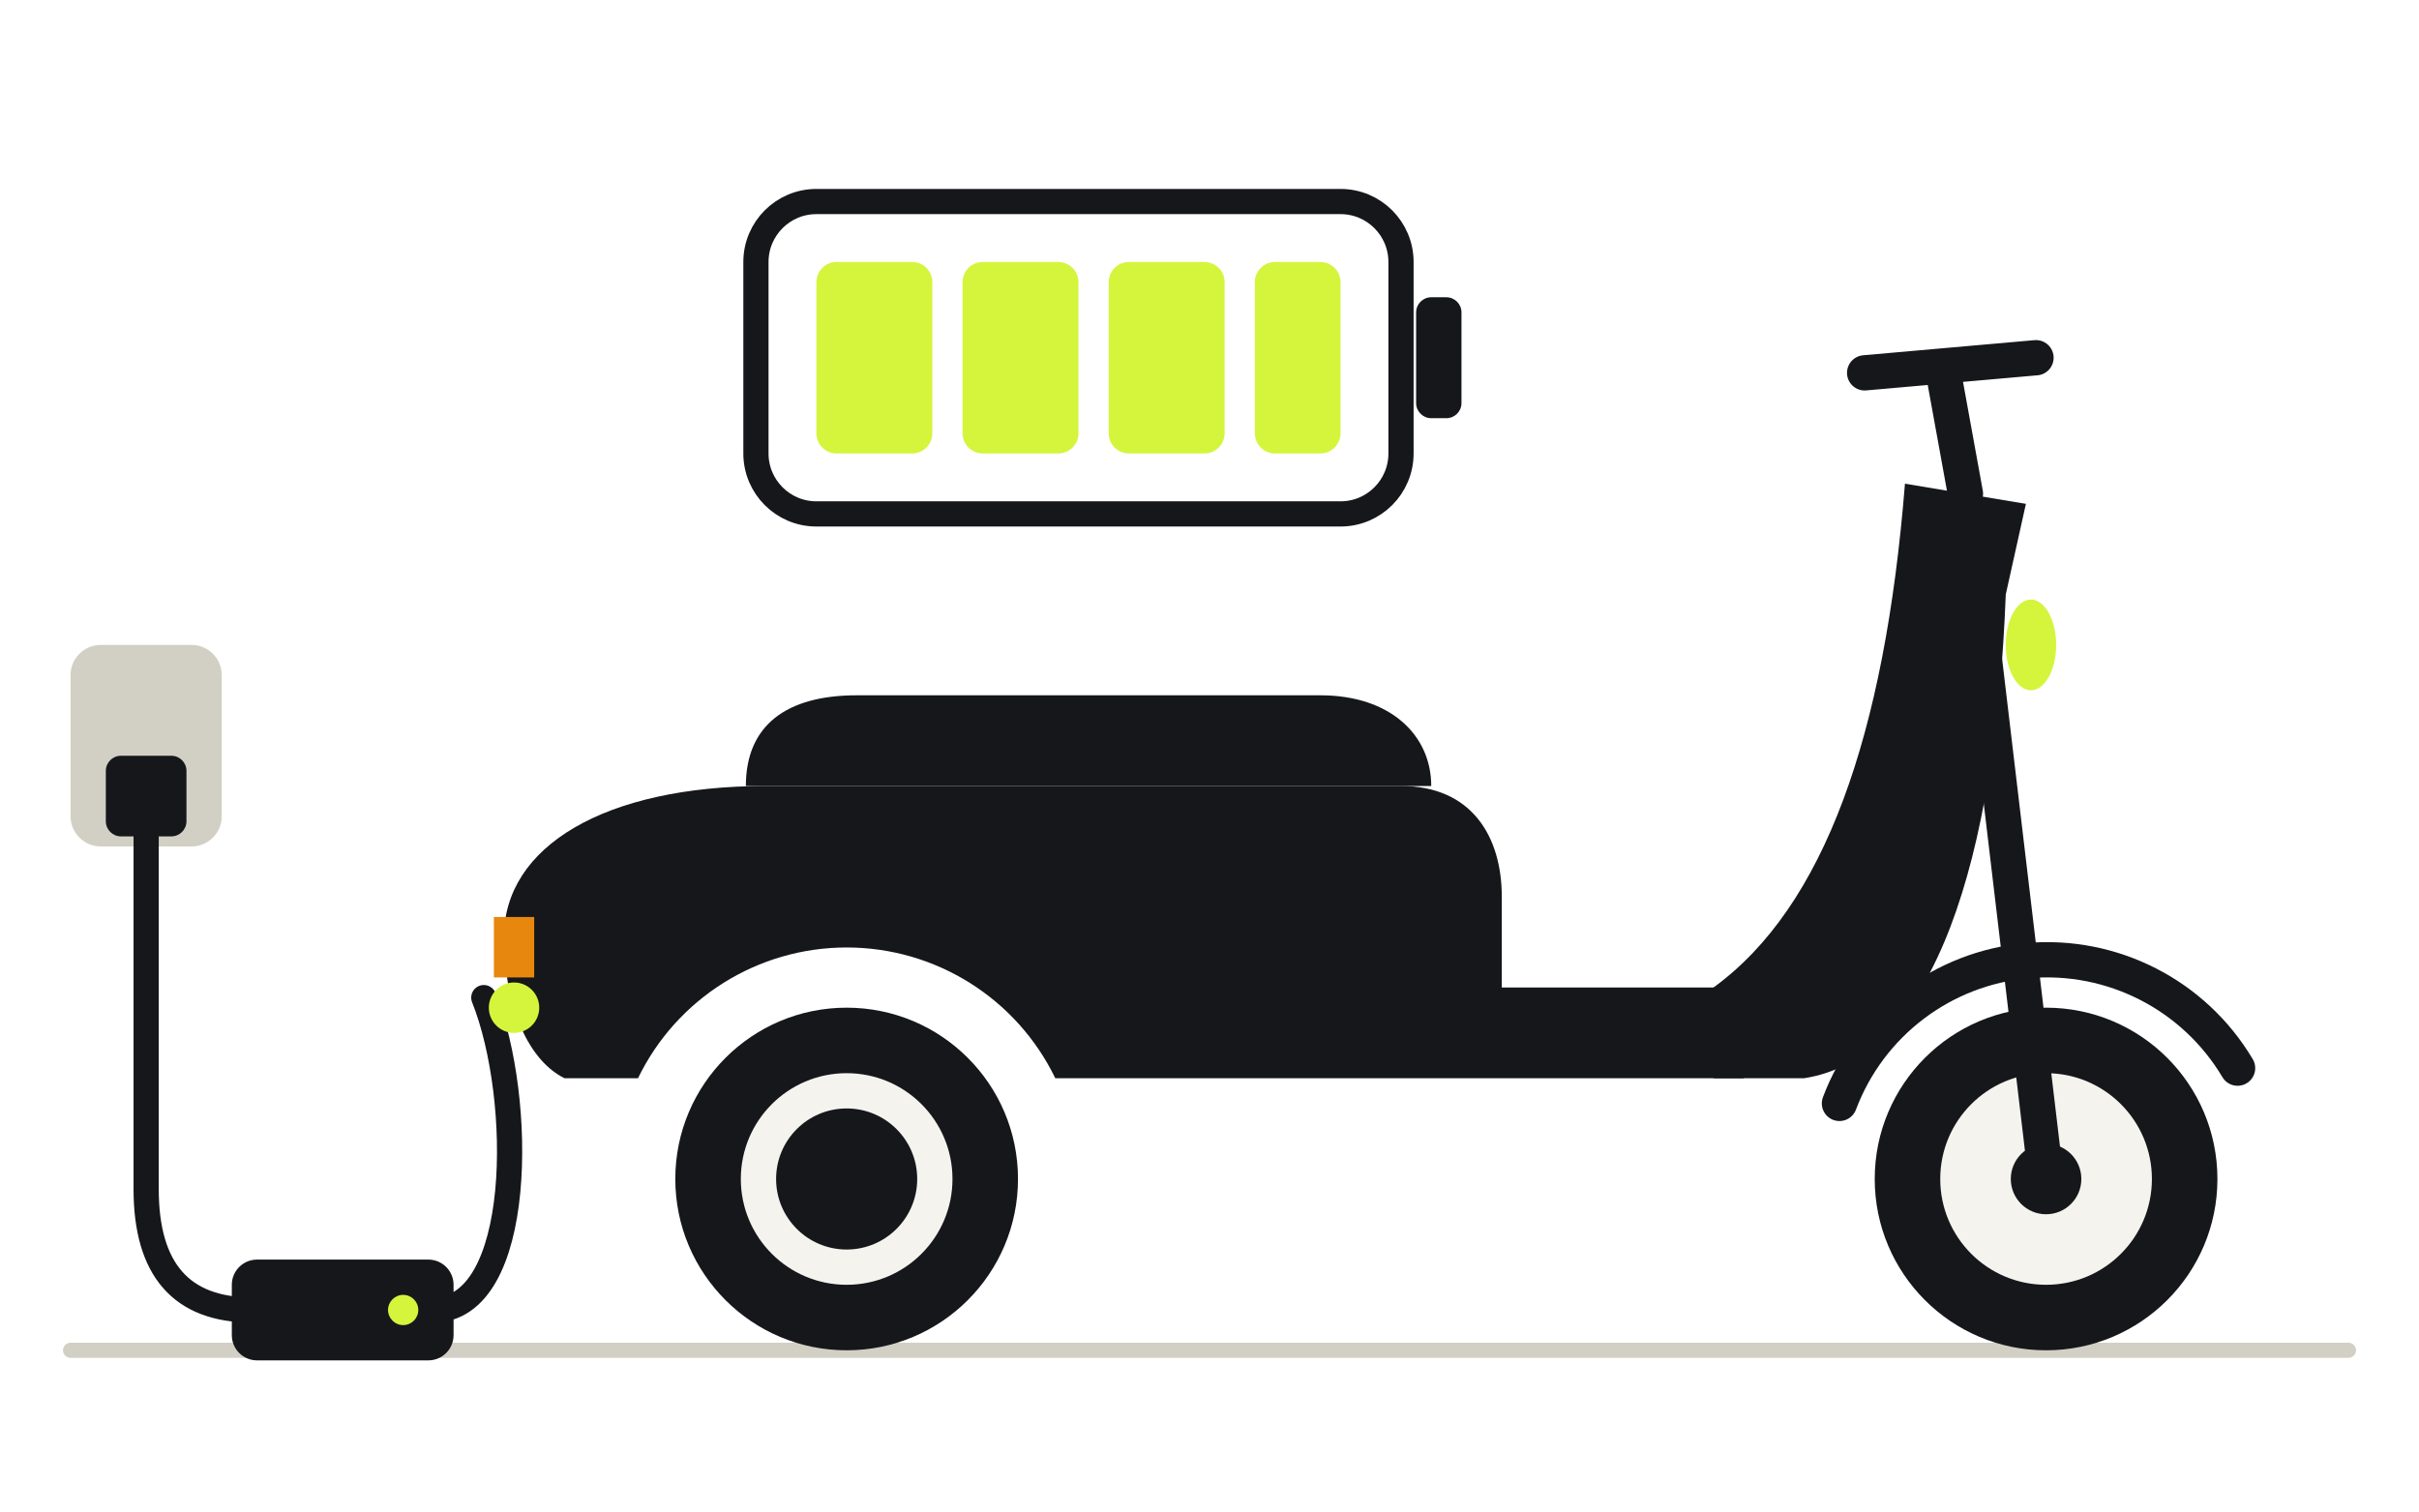
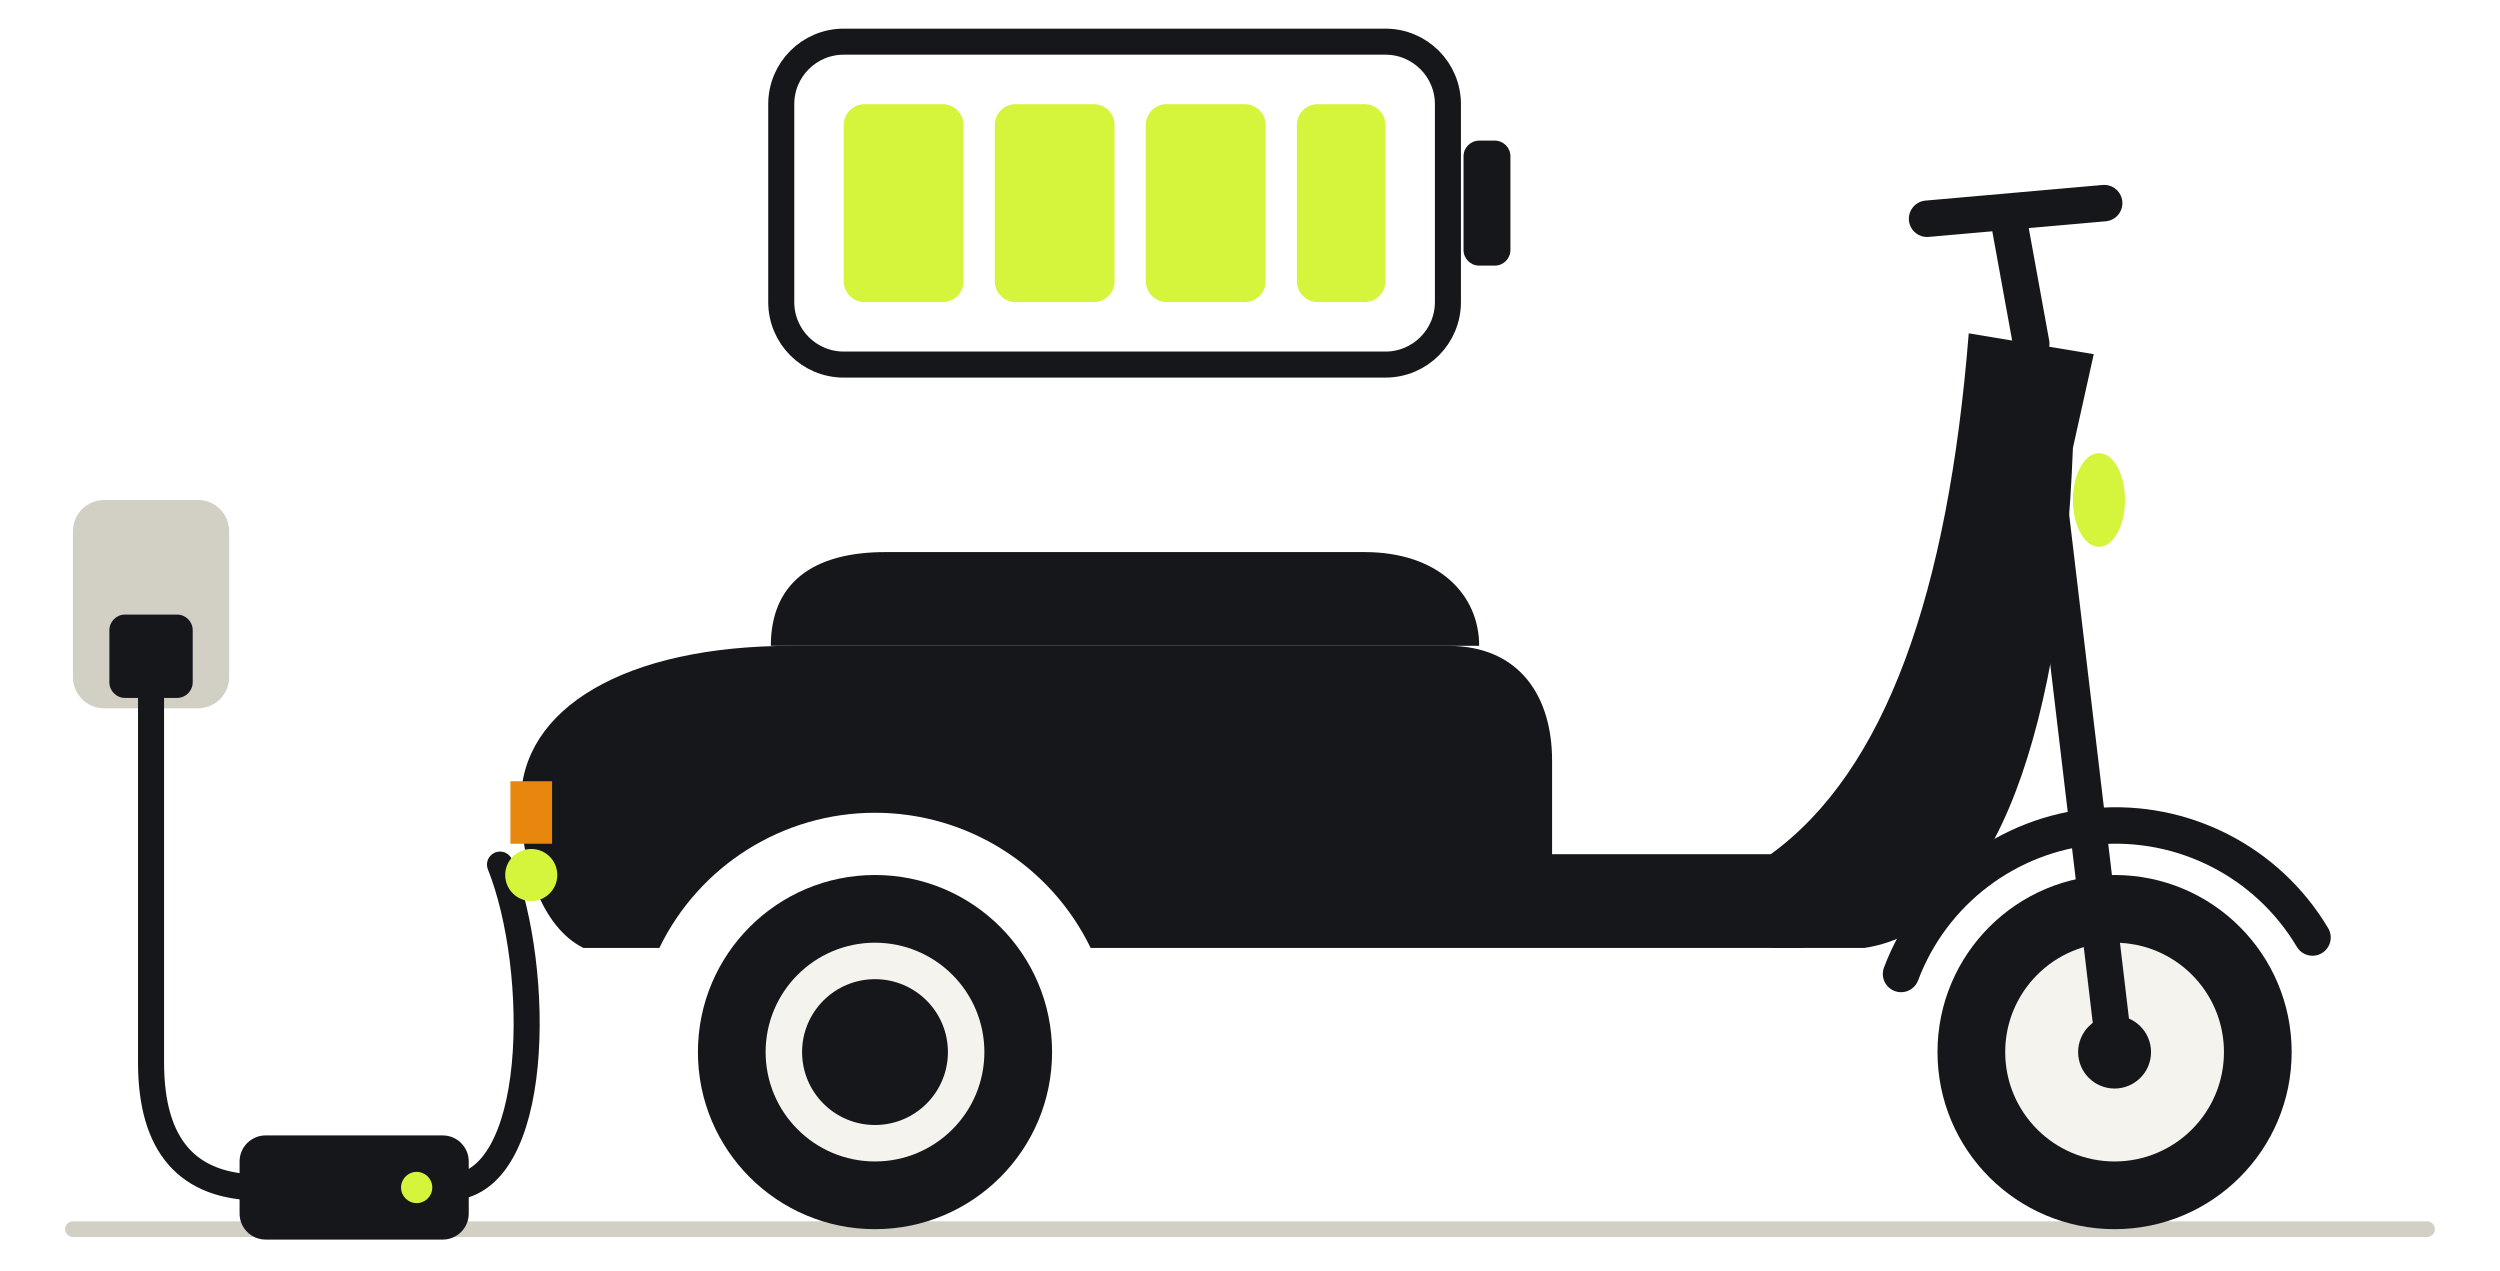
- <svg xmlns="http://www.w3.org/2000/svg" viewBox="0 0 480 300" fill="none" stroke-linecap="round" stroke-linejoin="round">
+ <svg xmlns="http://www.w3.org/2000/svg" viewBox="0 32 480 244" fill="none" stroke-linecap="round" stroke-linejoin="round">
  <style>
.ink{fill:#15171b}.st{stroke:#15171b}.bg{fill:#f4f3ee}.volt{fill:#d4f53c}.vink{fill:#1f2a00}.mute{fill:#d2cfc4}.smute{stroke:#d2cfc4}.tail{fill:#e8870e}
@media (prefers-color-scheme:dark){.ink{fill:#eeede6}.st{stroke:#eeede6}.bg{fill:#0e0f12}.mute{fill:#363a45}.smute{stroke:#363a45}}
</style>
  <style>@keyframes p{50%{opacity:.25}}.blink{animation:p 1.6s ease-in-out infinite}@media (prefers-reduced-motion:reduce){.blink{animation:none}}</style>
  <path class="smute" stroke-width="3" d="M14 268H466" />
  <rect class="mute" x="14" y="128" width="30" height="40" rx="6" />
  <path class="st" stroke-width="5" d="M29 162V236C29 252 36 260 50 260M86 260C104 260 104 218 96 198" />
  <rect class="ink" x="46" y="250" width="44" height="20" rx="5" />
  <circle class="volt" cx="80" cy="260" r="3" />
  <rect class="ink" x="21" y="150" width="16" height="16" rx="3" />
  <g transform="translate(40 0)">
    <g class="ink">
      <circle cx="128" cy="234" r="34" />
      <circle cx="366" cy="234" r="34" />
    </g>
    <circle class="bg" cx="128" cy="234" r="21" />
    <circle class="ink" cx="128" cy="234" r="14" />
    <circle class="bg" cx="366" cy="234" r="21" />
    <circle class="ink" cx="366" cy="234" r="7" />
    <path class="ink" d="M60 186C60 168 80 156 112 156H238C252 156 258 166 258 178V196H306V214H169.4A46 46 0 0 0 86.6 214H72C64 210 60 198 60 186Z" />
    <path class="ink" d="M300 214H318C344 210 356 170 358 118L362 100 338 96C334 146 322 180 300 196Z" />
    <path class="ink" d="M108 156C108 144 116 138 130 138H222C236 138 244 146 244 156Z" />
    <path class="st" stroke-width="7" d="M352 116 366 234M325 219A44 44 0 0 1 404 212M350 98 346 76M330 74 364 71" />
    <path class="tail" d="M58 182h8v12h-8z" />
    <ellipse class="volt" cx="363" cy="128" rx="5" ry="9" />
    <circle class="volt" cx="62" cy="200" r="5" />
  </g>
  <rect class="st" stroke-width="5" x="150" y="40" width="128" height="62" rx="12" />
  <rect class="ink" x="281" y="59" width="9" height="24" rx="3" />
  <rect class="volt" x="162" y="52" width="23" height="38" rx="4" />
  <rect class="volt" x="191" y="52" width="23" height="38" rx="4" />
  <rect class="volt" x="220" y="52" width="23" height="38" rx="4" />
  <rect class="volt blink" x="249" y="52" width="17" height="38" rx="4" />
</svg>
